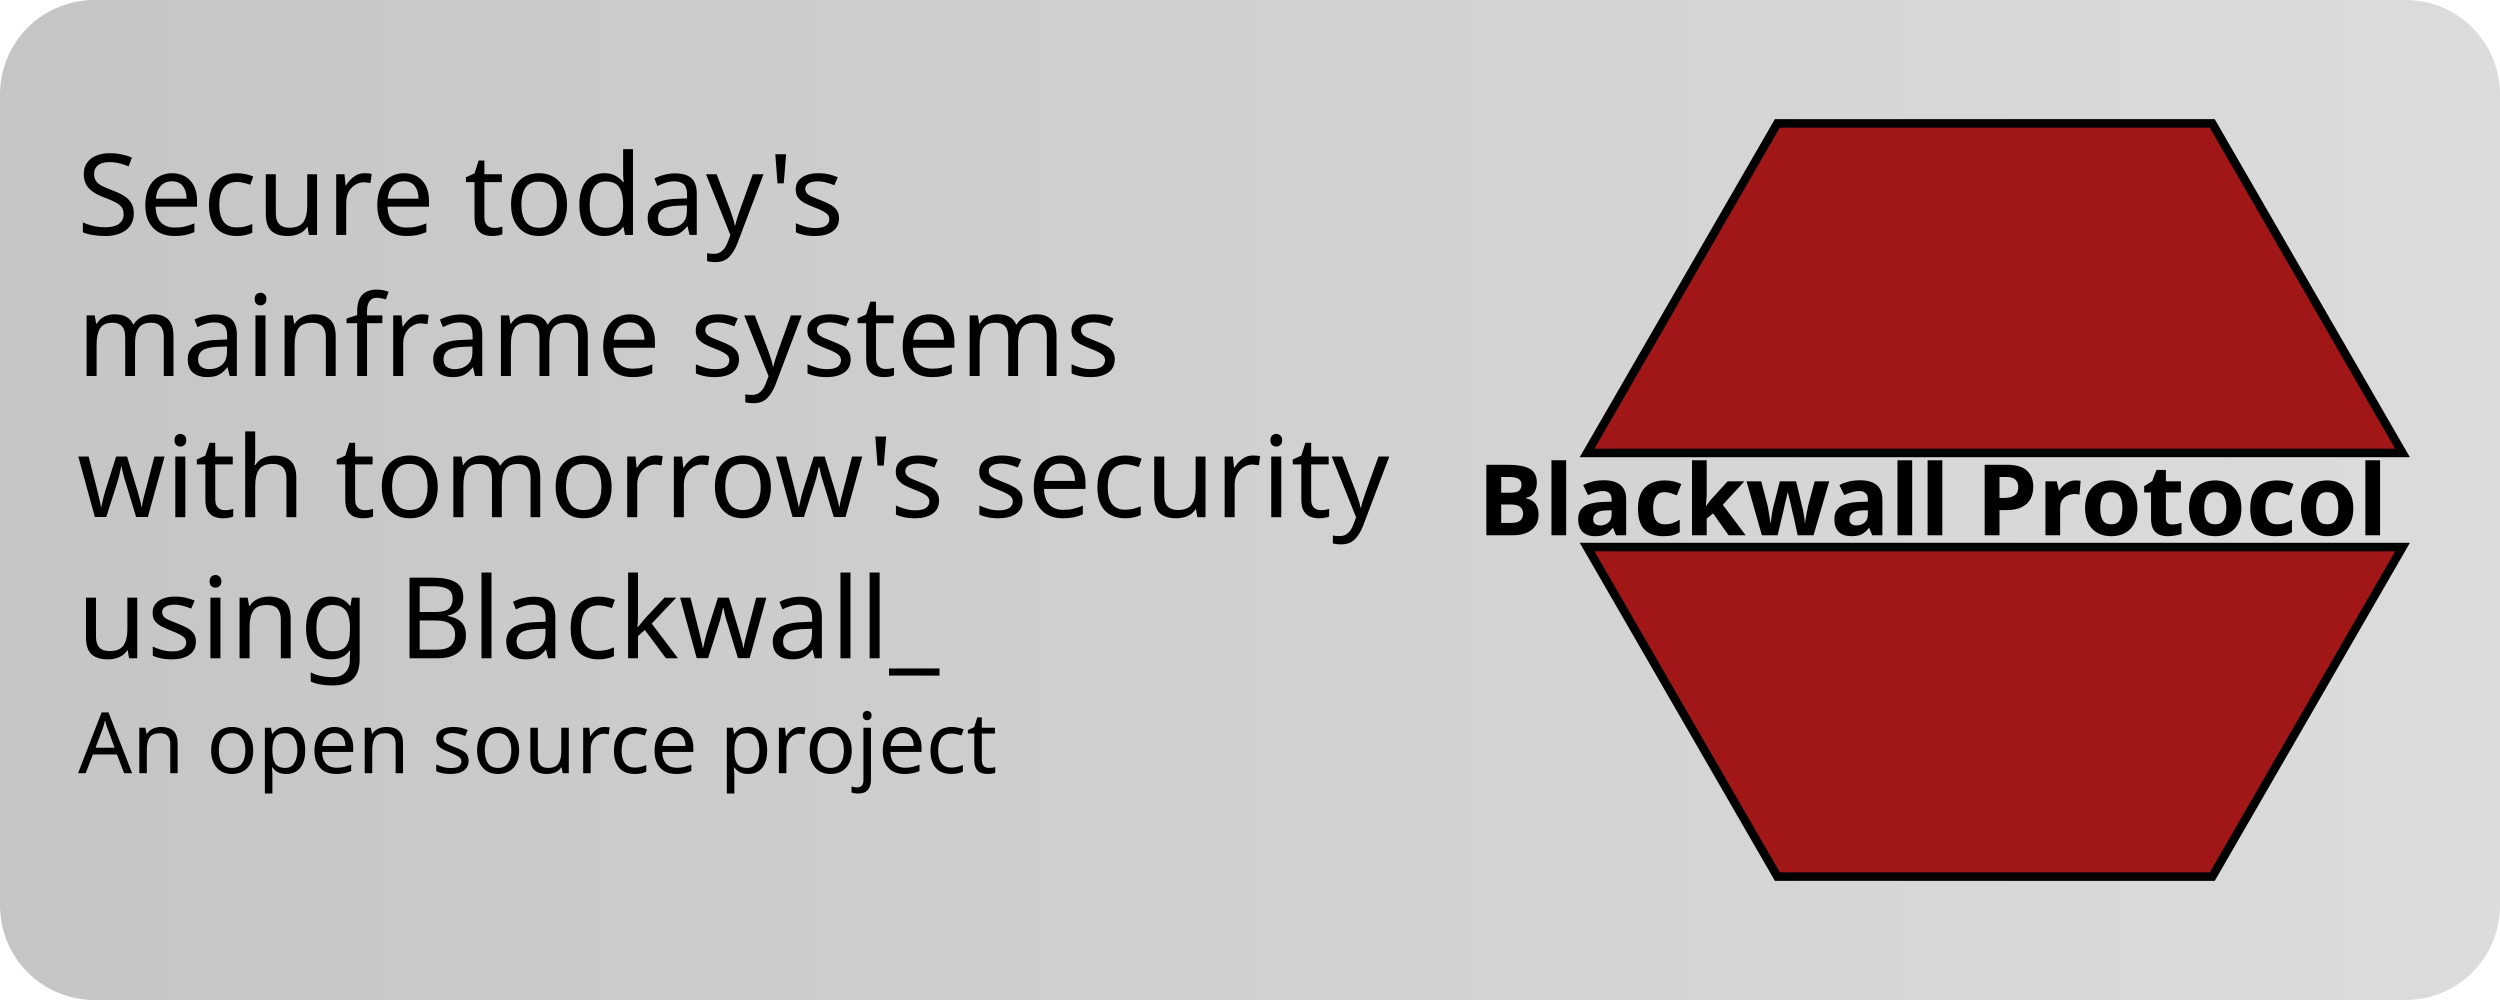
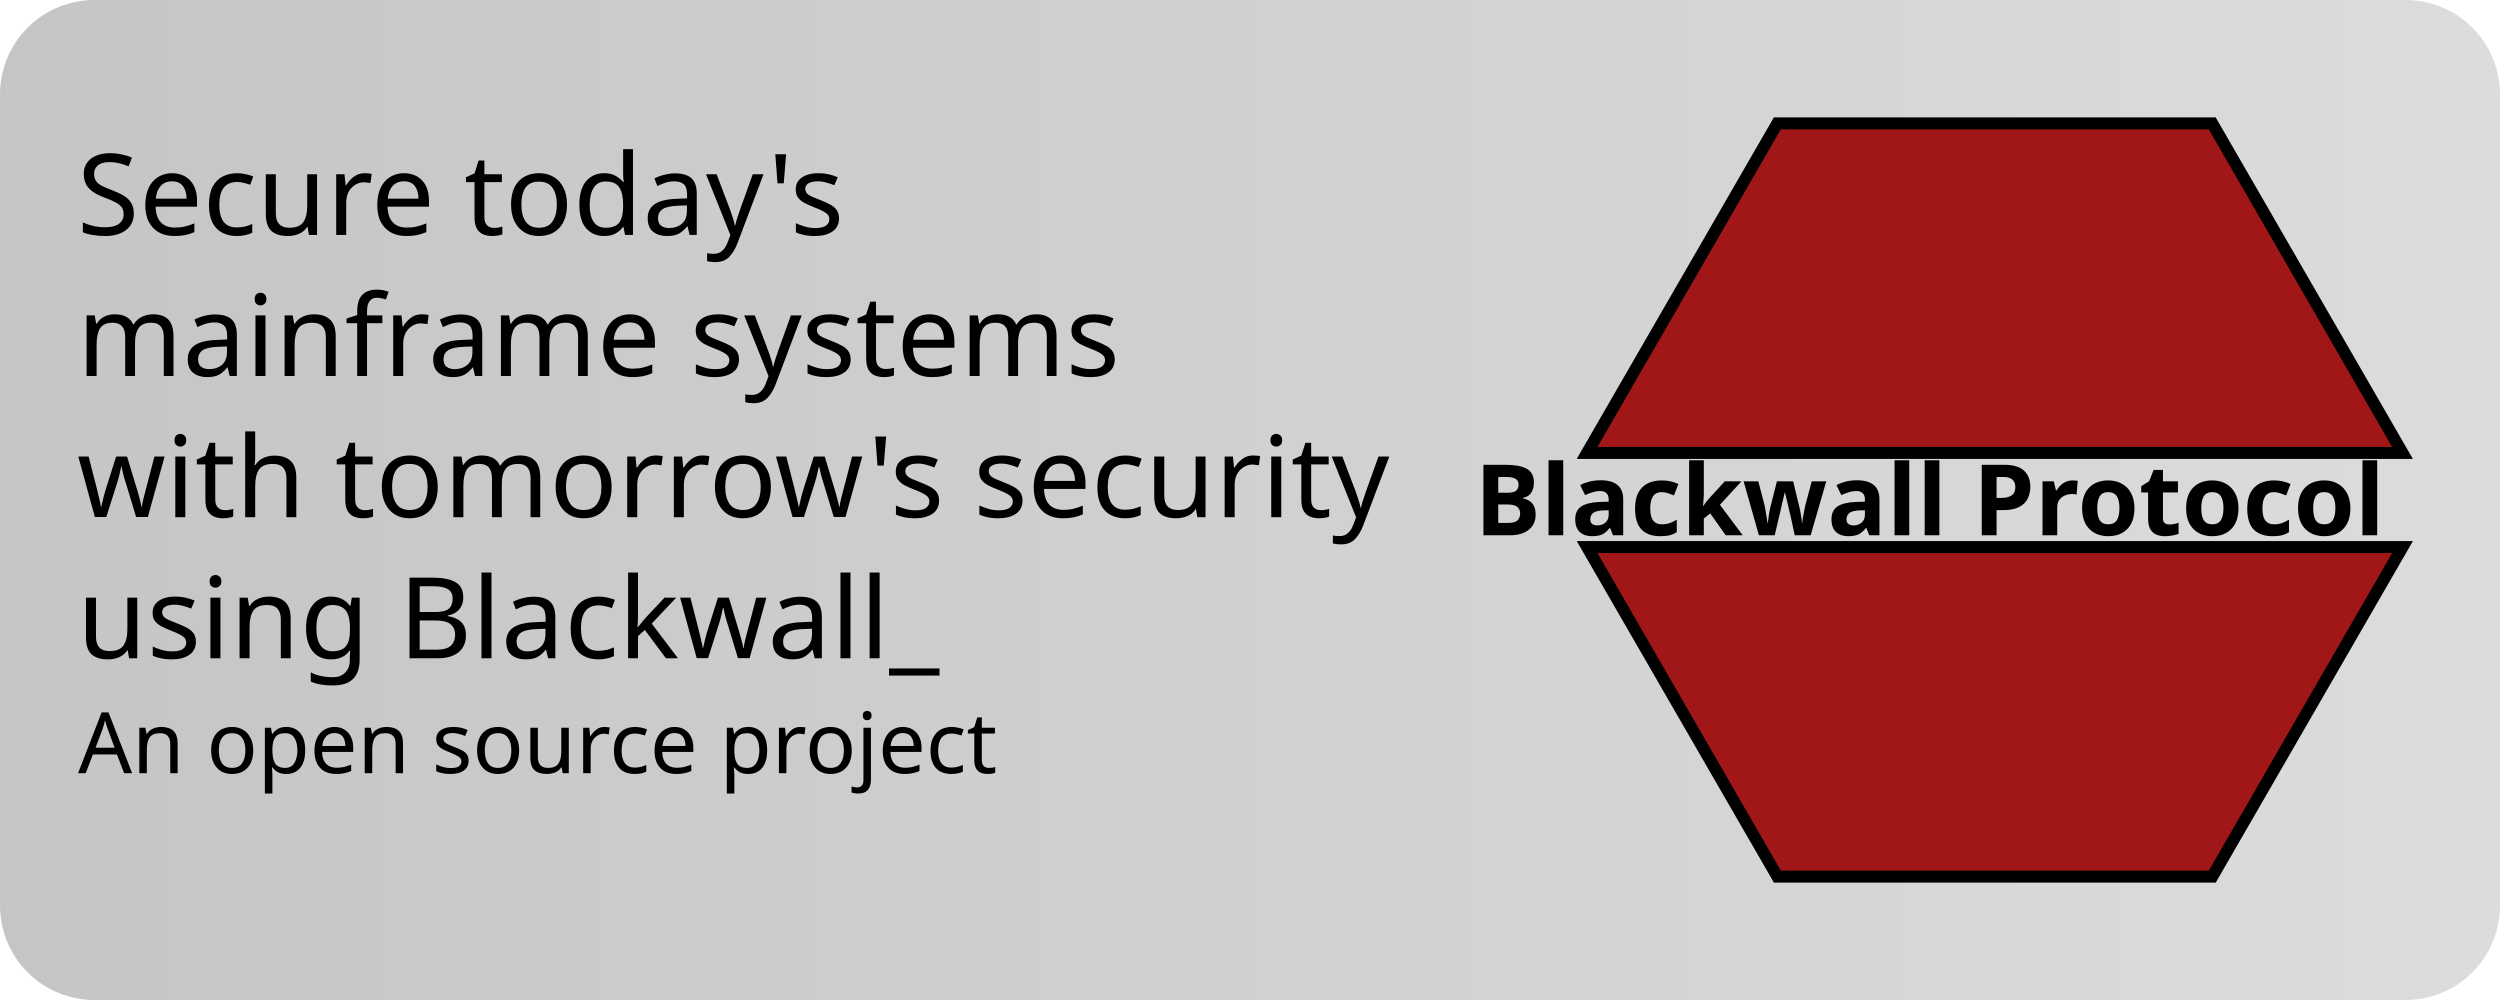
<svg xmlns="http://www.w3.org/2000/svg" xmlns:xlink="http://www.w3.org/1999/xlink" width="250mm" height="100mm" viewBox="0 0 250 100" version="1.1" id="svg1">
  <defs id="defs1">
    <linearGradient id="linearGradient14">
      <stop style="stop-color:#c5c5c5;stop-opacity:1;" offset="0" id="stop14" />
      <stop style="stop-color:#dcdcdc;stop-opacity:1;" offset="1" id="stop15" />
    </linearGradient>
    <linearGradient id="linearGradient12">
      <stop style="stop-color:#c5c5c5;stop-opacity:1;" offset="0" id="stop12" />
      <stop style="stop-color:#dcdcdc;stop-opacity:1;" offset="1" id="stop13" />
    </linearGradient>
    <rect x="41.379" y="258.621" width="309.483" height="74.138" id="rect8" />
    <linearGradient xlink:href="#linearGradient12" id="linearGradient13" x1="3.8146973e-05" y1="50" x2="250" y2="50" gradientUnits="userSpaceOnUse" />
    <linearGradient xlink:href="#linearGradient14" id="linearGradient15" x1="3.8146973e-05" y1="50" x2="250" y2="50" gradientUnits="userSpaceOnUse" />
  </defs>
  <rect style="fill:url(#linearGradient15);fill-opacity:1;stroke:url(#linearGradient13);stroke-width:18.879;stroke-linecap:round;stroke-linejoin:round;stroke-miterlimit:16.5;stroke-dasharray:none;stroke-opacity:1" id="rect10" width="231.121" height="81.121" x="9.439" y="9.439" />
  <g id="layer1">
    <text xml:space="preserve" style="font-style:normal;font-variant:normal;font-weight:500;font-stretch:normal;font-size:11.289px;font-family:'IBM Plex Sans';-inkscape-font-specification:'IBM Plex Sans Medium';text-align:start;writing-mode:lr-tb;direction:ltr;text-anchor:start;fill:#000000;fill-opacity:1;stroke-width:0.265" x="7.706" y="23.493" id="text5">
      <tspan id="tspan5" style="font-style:normal;font-variant:normal;font-weight:500;font-stretch:normal;font-size:11.289px;font-family:'IBM Plex Sans';-inkscape-font-specification:'IBM Plex Sans Medium';text-align:start;text-anchor:start;stroke-width:0.265" x="7.706" y="23.493">Secure today's </tspan>
      <tspan style="font-style:normal;font-variant:normal;font-weight:500;font-stretch:normal;font-size:11.289px;font-family:'IBM Plex Sans';-inkscape-font-specification:'IBM Plex Sans Medium';text-align:start;text-anchor:start;stroke-width:0.265" x="7.706" y="37.604" id="tspan6">mainframe systems</tspan>
      <tspan style="font-style:normal;font-variant:normal;font-weight:500;font-stretch:normal;font-size:11.289px;font-family:'IBM Plex Sans';-inkscape-font-specification:'IBM Plex Sans Medium';text-align:start;text-anchor:start;stroke-width:0.265" x="7.706" y="51.715" id="tspan11">with tomorrow's security </tspan>
      <tspan style="font-style:normal;font-variant:normal;font-weight:500;font-stretch:normal;font-size:11.289px;font-family:'IBM Plex Sans';-inkscape-font-specification:'IBM Plex Sans Medium';text-align:start;text-anchor:start;stroke-width:0.265" x="7.706" y="65.826" id="tspan12">using Blackwall_</tspan>
      <tspan style="font-style:normal;font-variant:normal;font-weight:500;font-stretch:normal;font-size:11.289px;font-family:'IBM Plex Sans';-inkscape-font-specification:'IBM Plex Sans Medium';text-align:start;text-anchor:start;stroke-width:0.265" x="7.706" y="79.938" id="tspan7" />
    </text>
    <text xml:space="preserve" style="font-style:normal;font-variant:normal;font-weight:normal;font-stretch:normal;font-size:8.467px;font-family:'IBM Plex Sans';-inkscape-font-specification:'IBM Plex Sans';text-align:start;writing-mode:lr-tb;direction:ltr;text-anchor:start;fill:#000000;fill-opacity:1;stroke-width:0.265" x="7.805" y="77.322" id="text10">
      <tspan id="tspan10" style="font-size:8.467px;stroke-width:0.265" x="7.805" y="77.322">An open source project</tspan>
    </text>
  </g>
  <g id="layer2" transform="translate(-0.29006,-2.90786)">
-     <path id="path1" style="fill:#a11616;fill-opacity:1;stroke:#000000" d="m 150.63,48.422 3.187,-5.52 3.187,-5.52 3.187,-5.52 3.187,-5.52 3.187,-5.52 3.187,-5.52 3.187,-5.52 6.374,3e-7 6.374,3e-7 6.374,3e-7 6.374,3e-7 6.374,3e-7 6.374,3e-7 6.374,3e-7 6.374,3e-7 3.187,5.52 3.187,5.52 3.187,5.52 3.187,5.52 3.187,5.52 3.187,5.52 3.187,5.52 z m 95.615,11.041 -3.187,5.52 -3.187,5.52 -3.187,5.52 -3.187,5.52 -3.187,5.52 -3.187,5.52 -3.187,5.52 h -6.374 l -6.374,-1e-6 h -6.374 l -6.374,-10e-7 h -6.374 -6.374 l -6.374,-10e-7 h -6.374 l -3.187,-5.52 -3.187,-5.52 -3.187,-5.52 -3.187,-5.52 -3.187,-5.52 -3.187,-5.52 -3.187,-5.52 z" transform="matrix(0.8528497,0,0,0.8528497,30.5333,6.903282)" />
-     <text xml:space="preserve" style="font-style:normal;font-variant:normal;font-weight:bold;font-stretch:normal;font-size:9.878px;font-family:'IBM Plex Sans';-inkscape-font-specification:'IBM Plex Sans Bold';text-align:center;writing-mode:lr-tb;direction:ltr;text-anchor:middle;fill:#000000;fill-opacity:1;stroke-width:0.265" x="199.976" y="56.433" id="text1">
-       <tspan style="font-style:normal;font-variant:normal;font-weight:bold;font-stretch:normal;font-size:9.878px;font-family:'IBM Plex Sans';-inkscape-font-specification:'IBM Plex Sans Bold';text-align:center;text-anchor:middle;fill:#000000;fill-opacity:1;stroke-width:0.265" x="199.976" y="56.433" id="tspan3">Blackwall Protocol</tspan>
+     <path id="path1" style="fill:#a11616;fill-opacity:1;stroke:#000000;stroke-width:1.407;stroke-dasharray:none" d="m 150.63,48.422 3.187,-5.52 3.187,-5.52 3.187,-5.52 3.187,-5.52 3.187,-5.52 3.187,-5.52 3.187,-5.52 6.374,3e-7 6.374,3e-7 6.374,3e-7 6.374,3e-7 6.374,3e-7 6.374,3e-7 6.374,3e-7 6.374,3e-7 3.187,5.52 3.187,5.52 3.187,5.52 3.187,5.52 3.187,5.52 3.187,5.52 3.187,5.52 z m 95.615,11.041 -3.187,5.52 -3.187,5.52 -3.187,5.52 -3.187,5.52 -3.187,5.52 -3.187,5.52 -3.187,5.52 h -6.374 l -6.374,-1e-6 h -6.374 l -6.374,-10e-7 h -6.374 -6.374 l -6.374,-10e-7 h -6.374 l -3.187,-5.52 -3.187,-5.52 -3.187,-5.52 -3.187,-5.52 -3.187,-5.52 -3.187,-5.52 -3.187,-5.52 z" transform="matrix(0.8528497,0,0,0.8528497,30.5333,6.903282)" />
+     <text xml:space="preserve" style="font-style:normal;font-variant:normal;font-weight:bold;font-stretch:normal;font-size:9.878px;font-family:'IBM Plex Sans';-inkscape-font-specification:'IBM Plex Sans Bold';text-align:center;writing-mode:lr-tb;direction:ltr;text-anchor:middle;fill:#000000;fill-opacity:1;stroke-width:0.265" x="199.686" y="56.433" id="text1">
+       <tspan style="font-style:normal;font-variant:normal;font-weight:bold;font-stretch:normal;font-size:9.878px;font-family:'IBM Plex Sans';-inkscape-font-specification:'IBM Plex Sans Bold';text-align:center;text-anchor:middle;fill:#000000;fill-opacity:1;stroke-width:0.265" x="199.686" y="56.433" id="tspan3">Blackwall Protocol</tspan>
    </text>
  </g>
</svg>
